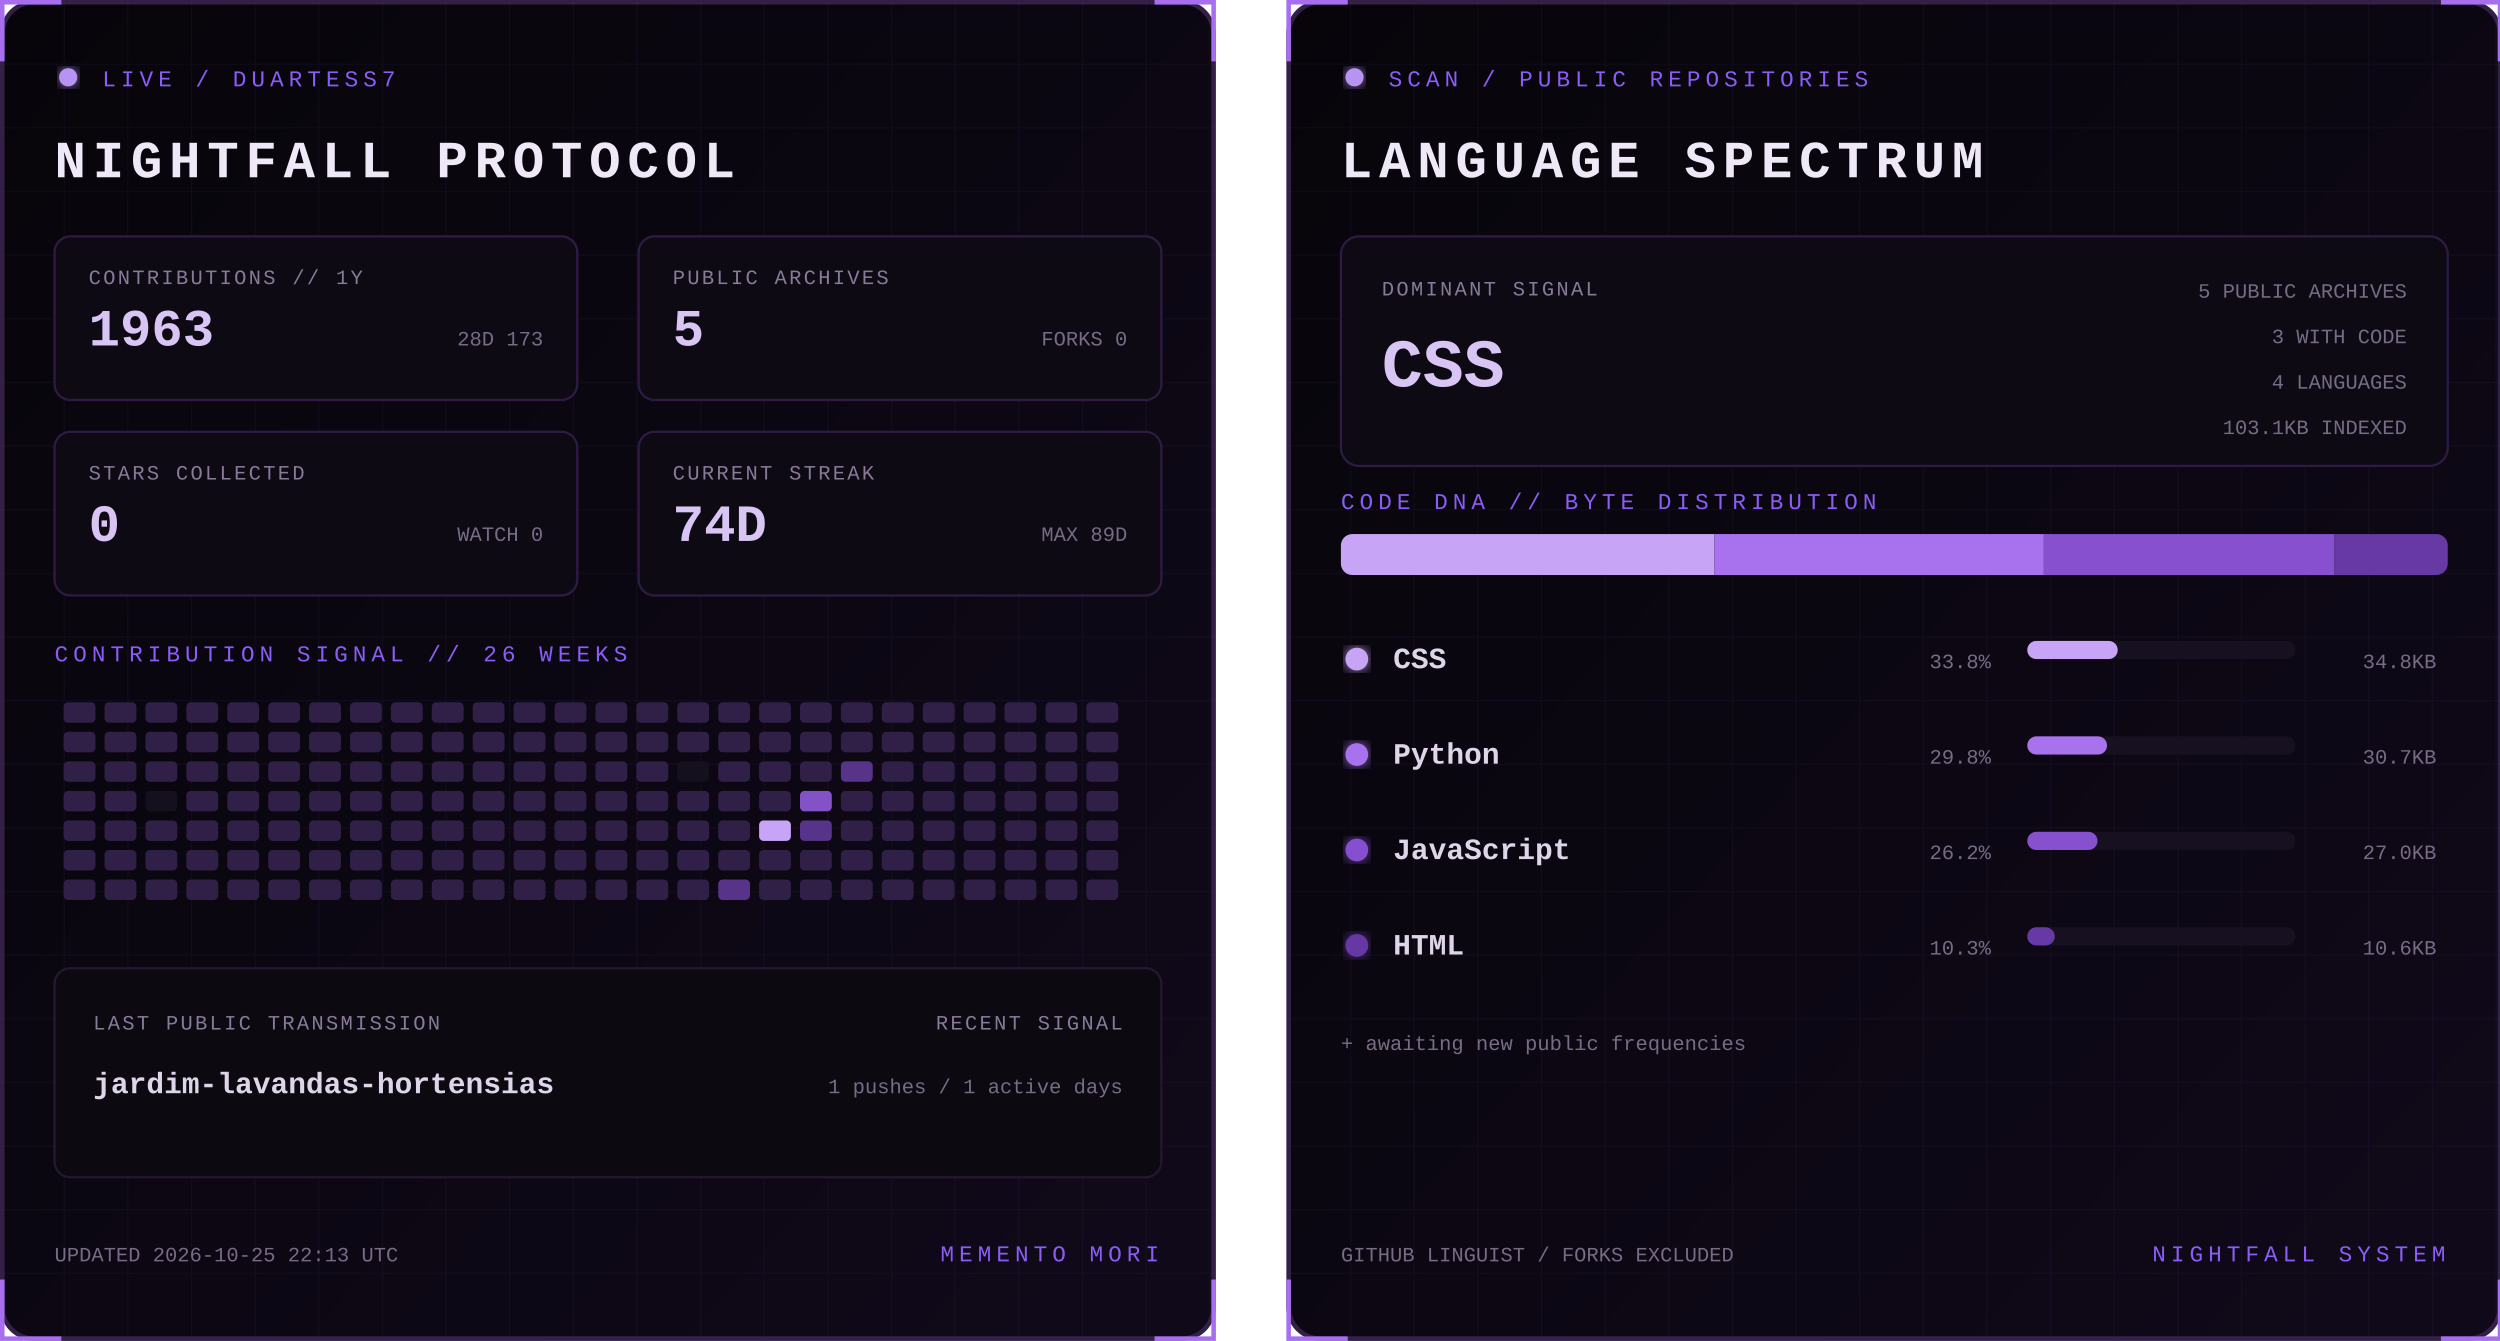
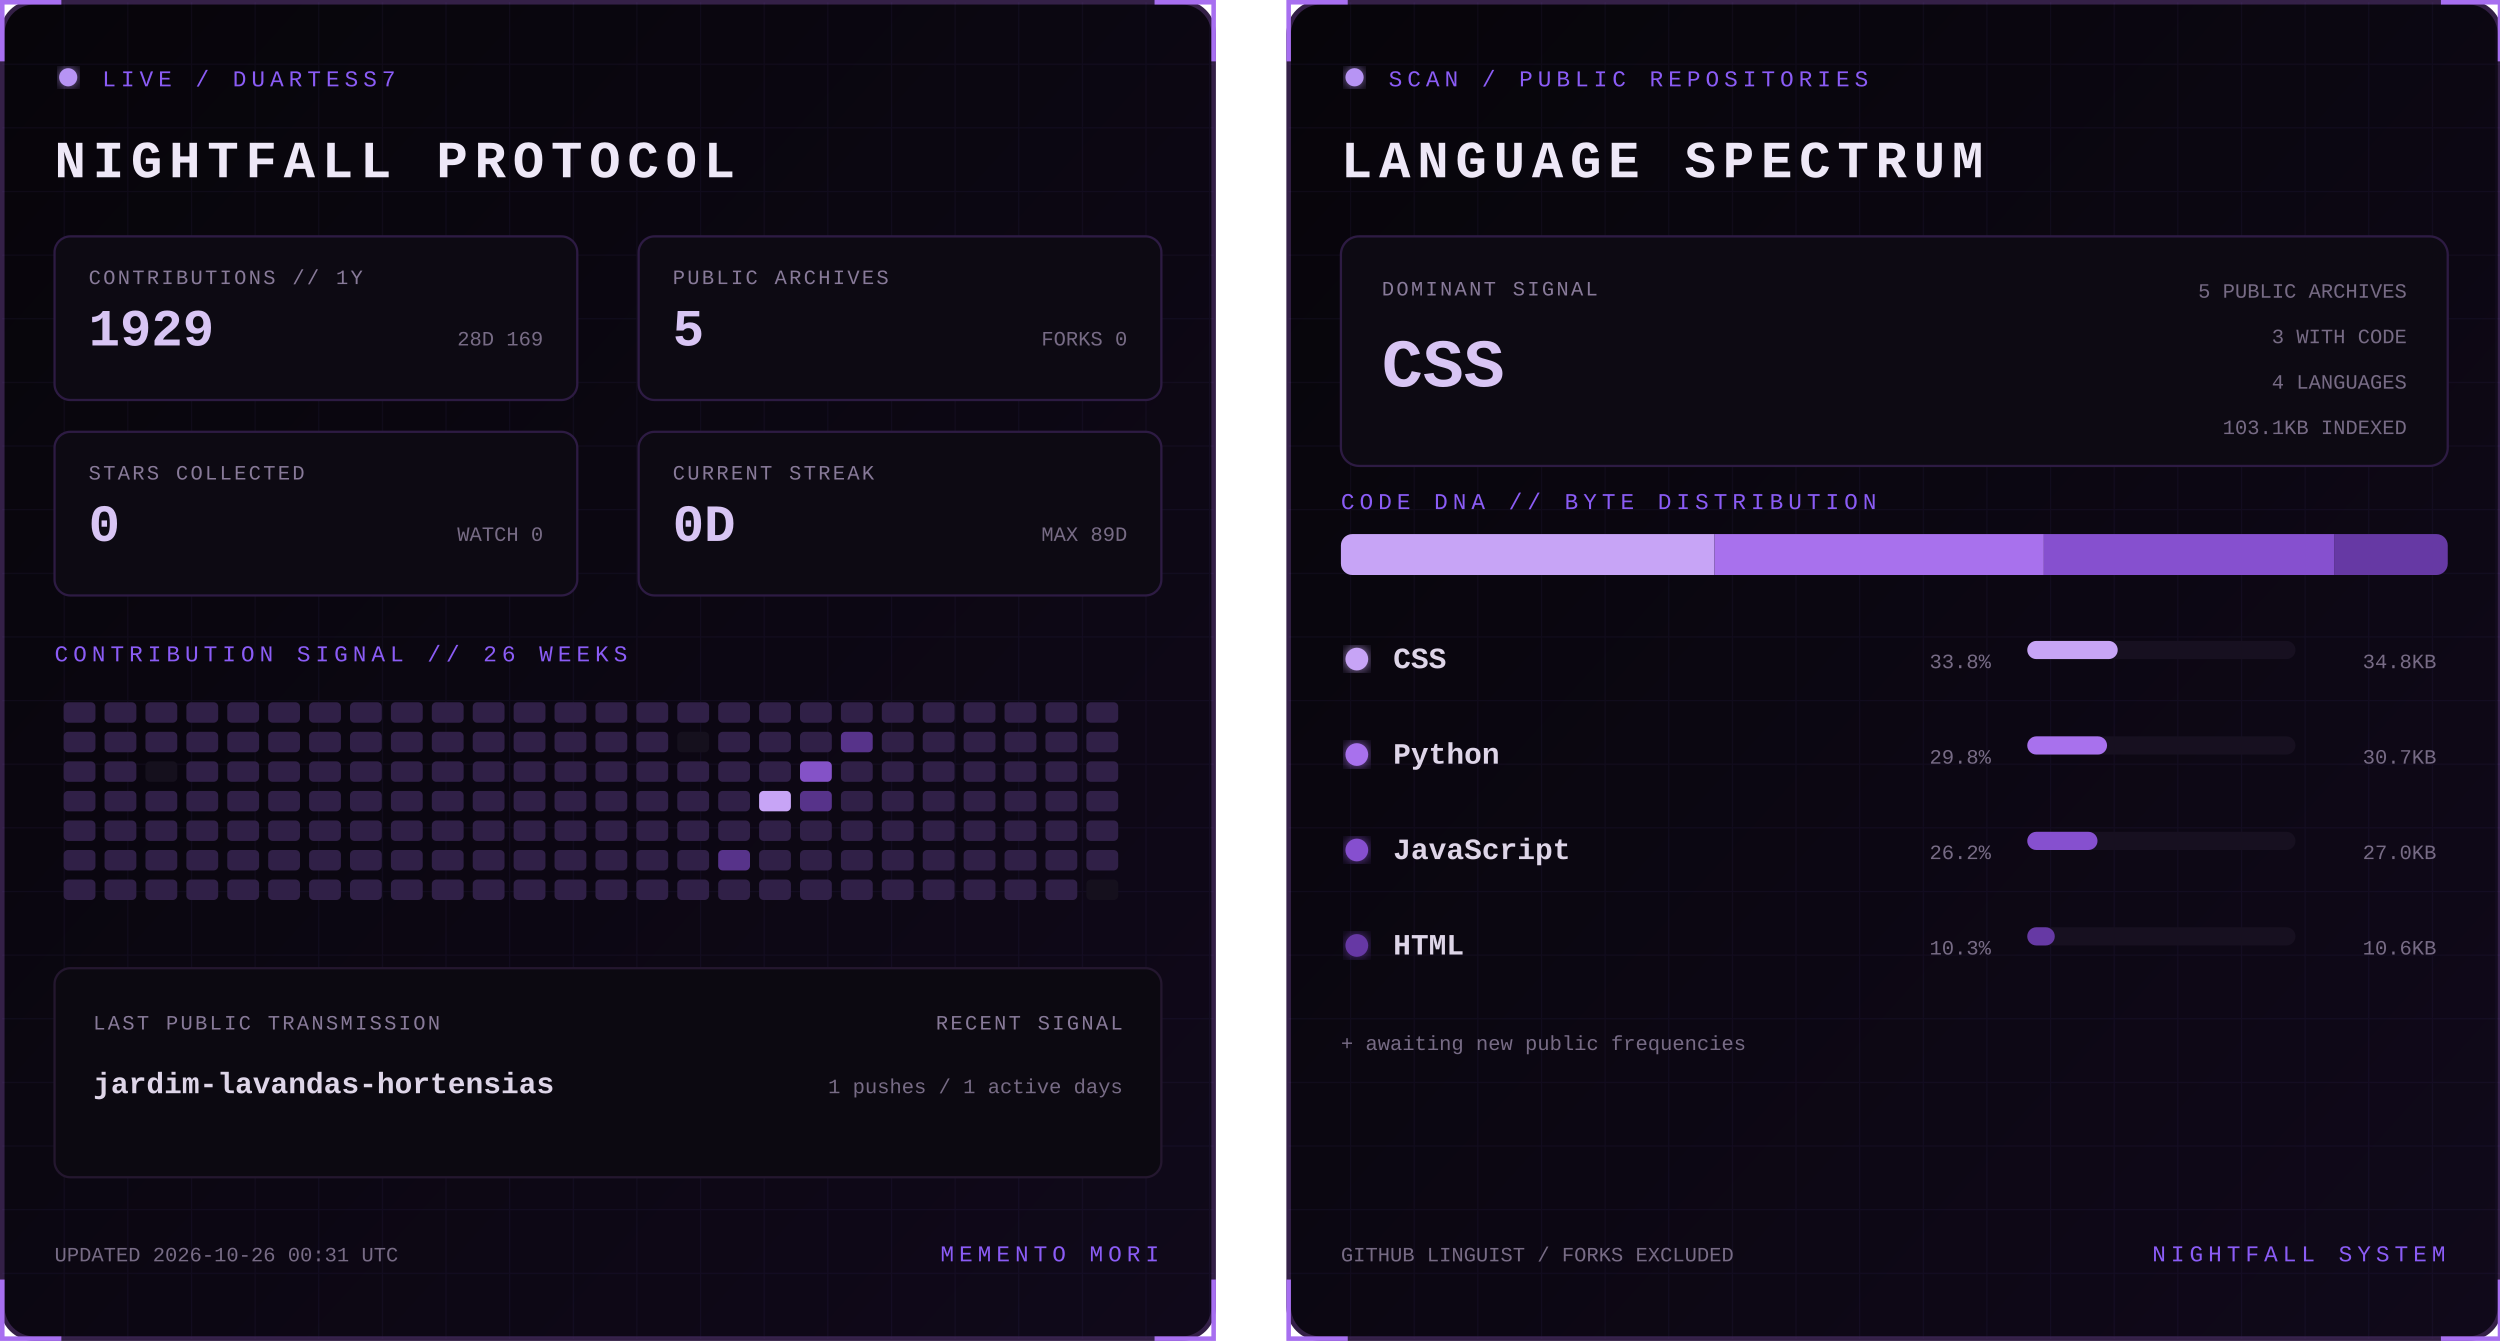
<svg xmlns="http://www.w3.org/2000/svg" width="1100" height="590" viewBox="0 0 1100 590" role="img" aria-labelledby="title desc">
  <defs>
    <linearGradient id="bg" x1="0" y1="0" x2="1" y2="1">
      <stop stop-color="#07050a" />
      <stop offset="1" stop-color="#10091a" />
    </linearGradient>
    <filter id="glow">
      <feGaussianBlur stdDeviation="3" result="b" />
      <feMerge>
        <feMergeNode in="b" />
        <feMergeNode in="SourceGraphic" />
      </feMerge>
    </filter>
    <pattern id="grid" width="28" height="28" patternUnits="userSpaceOnUse">
      <path d="M28 0H0V28" fill="none" stroke="#8b5cf6" stroke-opacity=".055" />
    </pattern>
    <clipPath id="dna">
      <rect x="24" y="235" width="487" height="18" rx="5" />
    </clipPath>
    <style>
      text { font-family: Consolas, 'Courier New', monospace; }
      .kicker { fill:#8b5cf6; font-size:10px; letter-spacing:2.2px; }
      .title { fill:#eee8f7; font-size:23px; font-weight:700; letter-spacing:3px; }
      .label { fill:#887a99; font-size:9px; letter-spacing:1px; }
      .stat { fill:#d8c5f4; font-size:23px; font-weight:700; }
      .detail,.pct { fill:#776b85; font-size:9px; }
      .lang { fill:#ded5e8; font-size:13px; font-weight:700; }
      .hero { fill:#d8c5f4; font-size:30px; font-weight:700; }
      .blink { animation:blink 1.6s step-end infinite; }
      @keyframes blink { 50% { opacity:.25 } }
    </style>
  </defs>
  <g>
    <rect x="1" y="1" width="533" height="588" rx="14" fill="url(#bg)" stroke="#342047" stroke-width="2" />
    <rect x="1" y="1" width="533" height="588" rx="14" fill="url(#grid)" />
    <path d="M27 1H1v26 M508 1h26v26 M534 563v26h-26 M27 589H1v-26" stroke="#a76ff0" stroke-width="2" fill="none" />
    <circle cx="30" cy="34" r="4" fill="#b794f4" filter="url(#glow)" class="blink" />
    <text x="45" y="38" class="kicker">LIVE / DUARTESS7</text>
    <text x="24" y="78" class="title">NIGHTFALL PROTOCOL</text>
    <g transform="translate(24 104)">
      <rect width="230" height="72" rx="7" fill="#0d0a13" stroke="#2d1b43" />
      <text x="15" y="21" class="label">CONTRIBUTIONS // 1Y</text>
-       <text x="15" y="48" class="stat">1963</text>
-       <text x="215" y="48" text-anchor="end" class="detail">28D 173</text>
+       <text x="15" y="48" class="stat">1929</text>
+       <text x="215" y="48" text-anchor="end" class="detail">28D 169</text>
    </g>
    <g transform="translate(281 104)">
      <rect width="230" height="72" rx="7" fill="#0d0a13" stroke="#2d1b43" />
      <text x="15" y="21" class="label">PUBLIC ARCHIVES</text>
      <text x="15" y="48" class="stat">5</text>
      <text x="215" y="48" text-anchor="end" class="detail">FORKS 0</text>
    </g>
    <g transform="translate(24 190)">
      <rect width="230" height="72" rx="7" fill="#0d0a13" stroke="#2d1b43" />
      <text x="15" y="21" class="label">STARS COLLECTED</text>
      <text x="15" y="48" class="stat">0</text>
      <text x="215" y="48" text-anchor="end" class="detail">WATCH 0</text>
    </g>
    <g transform="translate(281 190)">
      <rect width="230" height="72" rx="7" fill="#0d0a13" stroke="#2d1b43" />
      <text x="15" y="21" class="label">CURRENT STREAK</text>
-       <text x="15" y="48" class="stat">74D</text>
+       <text x="15" y="48" class="stat">0D</text>
      <text x="215" y="48" text-anchor="end" class="detail">MAX 89D</text>
    </g>
    <text x="24" y="291" class="kicker">CONTRIBUTION SIGNAL // 26 WEEKS</text>
    <g>
      <rect x="28" y="309" width="14" height="9" rx="2" fill="#302047" />
      <rect x="28" y="322" width="14" height="9" rx="2" fill="#302047" />
      <rect x="28" y="335" width="14" height="9" rx="2" fill="#302047" />
      <rect x="28" y="348" width="14" height="9" rx="2" fill="#302047" />
      <rect x="28" y="361" width="14" height="9" rx="2" fill="#302047" />
      <rect x="28" y="374" width="14" height="9" rx="2" fill="#302047" />
      <rect x="28" y="387" width="14" height="9" rx="2" fill="#302047" />
      <rect x="46" y="309" width="14" height="9" rx="2" fill="#302047" />
      <rect x="46" y="322" width="14" height="9" rx="2" fill="#302047" />
      <rect x="46" y="335" width="14" height="9" rx="2" fill="#302047" />
      <rect x="46" y="348" width="14" height="9" rx="2" fill="#302047" />
      <rect x="46" y="361" width="14" height="9" rx="2" fill="#302047" />
      <rect x="46" y="374" width="14" height="9" rx="2" fill="#302047" />
      <rect x="46" y="387" width="14" height="9" rx="2" fill="#302047" />
      <rect x="64" y="309" width="14" height="9" rx="2" fill="#302047" />
      <rect x="64" y="322" width="14" height="9" rx="2" fill="#302047" />
-       <rect x="64" y="335" width="14" height="9" rx="2" fill="#302047" />
-       <rect x="64" y="348" width="14" height="9" rx="2" fill="#15101d" />
+       <rect x="64" y="335" width="14" height="9" rx="2" fill="#15101d" />
+       <rect x="64" y="348" width="14" height="9" rx="2" fill="#302047" />
      <rect x="64" y="361" width="14" height="9" rx="2" fill="#302047" />
      <rect x="64" y="374" width="14" height="9" rx="2" fill="#302047" />
      <rect x="64" y="387" width="14" height="9" rx="2" fill="#302047" />
      <rect x="82" y="309" width="14" height="9" rx="2" fill="#302047" />
      <rect x="82" y="322" width="14" height="9" rx="2" fill="#302047" />
      <rect x="82" y="335" width="14" height="9" rx="2" fill="#302047" />
      <rect x="82" y="348" width="14" height="9" rx="2" fill="#302047" />
      <rect x="82" y="361" width="14" height="9" rx="2" fill="#302047" />
      <rect x="82" y="374" width="14" height="9" rx="2" fill="#302047" />
      <rect x="82" y="387" width="14" height="9" rx="2" fill="#302047" />
      <rect x="100" y="309" width="14" height="9" rx="2" fill="#302047" />
      <rect x="100" y="322" width="14" height="9" rx="2" fill="#302047" />
      <rect x="100" y="335" width="14" height="9" rx="2" fill="#302047" />
      <rect x="100" y="348" width="14" height="9" rx="2" fill="#302047" />
      <rect x="100" y="361" width="14" height="9" rx="2" fill="#302047" />
      <rect x="100" y="374" width="14" height="9" rx="2" fill="#302047" />
      <rect x="100" y="387" width="14" height="9" rx="2" fill="#302047" />
      <rect x="118" y="309" width="14" height="9" rx="2" fill="#302047" />
      <rect x="118" y="322" width="14" height="9" rx="2" fill="#302047" />
      <rect x="118" y="335" width="14" height="9" rx="2" fill="#302047" />
      <rect x="118" y="348" width="14" height="9" rx="2" fill="#302047" />
      <rect x="118" y="361" width="14" height="9" rx="2" fill="#302047" />
      <rect x="118" y="374" width="14" height="9" rx="2" fill="#302047" />
      <rect x="118" y="387" width="14" height="9" rx="2" fill="#302047" />
      <rect x="136" y="309" width="14" height="9" rx="2" fill="#302047" />
      <rect x="136" y="322" width="14" height="9" rx="2" fill="#302047" />
      <rect x="136" y="335" width="14" height="9" rx="2" fill="#302047" />
      <rect x="136" y="348" width="14" height="9" rx="2" fill="#302047" />
      <rect x="136" y="361" width="14" height="9" rx="2" fill="#302047" />
      <rect x="136" y="374" width="14" height="9" rx="2" fill="#302047" />
      <rect x="136" y="387" width="14" height="9" rx="2" fill="#302047" />
      <rect x="154" y="309" width="14" height="9" rx="2" fill="#302047" />
      <rect x="154" y="322" width="14" height="9" rx="2" fill="#302047" />
      <rect x="154" y="335" width="14" height="9" rx="2" fill="#302047" />
      <rect x="154" y="348" width="14" height="9" rx="2" fill="#302047" />
      <rect x="154" y="361" width="14" height="9" rx="2" fill="#302047" />
      <rect x="154" y="374" width="14" height="9" rx="2" fill="#302047" />
      <rect x="154" y="387" width="14" height="9" rx="2" fill="#302047" />
      <rect x="172" y="309" width="14" height="9" rx="2" fill="#302047" />
      <rect x="172" y="322" width="14" height="9" rx="2" fill="#302047" />
      <rect x="172" y="335" width="14" height="9" rx="2" fill="#302047" />
      <rect x="172" y="348" width="14" height="9" rx="2" fill="#302047" />
      <rect x="172" y="361" width="14" height="9" rx="2" fill="#302047" />
      <rect x="172" y="374" width="14" height="9" rx="2" fill="#302047" />
      <rect x="172" y="387" width="14" height="9" rx="2" fill="#302047" />
      <rect x="190" y="309" width="14" height="9" rx="2" fill="#302047" />
      <rect x="190" y="322" width="14" height="9" rx="2" fill="#302047" />
      <rect x="190" y="335" width="14" height="9" rx="2" fill="#302047" />
      <rect x="190" y="348" width="14" height="9" rx="2" fill="#302047" />
      <rect x="190" y="361" width="14" height="9" rx="2" fill="#302047" />
      <rect x="190" y="374" width="14" height="9" rx="2" fill="#302047" />
      <rect x="190" y="387" width="14" height="9" rx="2" fill="#302047" />
      <rect x="208" y="309" width="14" height="9" rx="2" fill="#302047" />
      <rect x="208" y="322" width="14" height="9" rx="2" fill="#302047" />
      <rect x="208" y="335" width="14" height="9" rx="2" fill="#302047" />
      <rect x="208" y="348" width="14" height="9" rx="2" fill="#302047" />
      <rect x="208" y="361" width="14" height="9" rx="2" fill="#302047" />
      <rect x="208" y="374" width="14" height="9" rx="2" fill="#302047" />
      <rect x="208" y="387" width="14" height="9" rx="2" fill="#302047" />
      <rect x="226" y="309" width="14" height="9" rx="2" fill="#302047" />
      <rect x="226" y="322" width="14" height="9" rx="2" fill="#302047" />
      <rect x="226" y="335" width="14" height="9" rx="2" fill="#302047" />
      <rect x="226" y="348" width="14" height="9" rx="2" fill="#302047" />
      <rect x="226" y="361" width="14" height="9" rx="2" fill="#302047" />
      <rect x="226" y="374" width="14" height="9" rx="2" fill="#302047" />
      <rect x="226" y="387" width="14" height="9" rx="2" fill="#302047" />
      <rect x="244" y="309" width="14" height="9" rx="2" fill="#302047" />
      <rect x="244" y="322" width="14" height="9" rx="2" fill="#302047" />
      <rect x="244" y="335" width="14" height="9" rx="2" fill="#302047" />
      <rect x="244" y="348" width="14" height="9" rx="2" fill="#302047" />
      <rect x="244" y="361" width="14" height="9" rx="2" fill="#302047" />
      <rect x="244" y="374" width="14" height="9" rx="2" fill="#302047" />
      <rect x="244" y="387" width="14" height="9" rx="2" fill="#302047" />
      <rect x="262" y="309" width="14" height="9" rx="2" fill="#302047" />
      <rect x="262" y="322" width="14" height="9" rx="2" fill="#302047" />
      <rect x="262" y="335" width="14" height="9" rx="2" fill="#302047" />
      <rect x="262" y="348" width="14" height="9" rx="2" fill="#302047" />
      <rect x="262" y="361" width="14" height="9" rx="2" fill="#302047" />
      <rect x="262" y="374" width="14" height="9" rx="2" fill="#302047" />
      <rect x="262" y="387" width="14" height="9" rx="2" fill="#302047" />
      <rect x="280" y="309" width="14" height="9" rx="2" fill="#302047" />
      <rect x="280" y="322" width="14" height="9" rx="2" fill="#302047" />
      <rect x="280" y="335" width="14" height="9" rx="2" fill="#302047" />
      <rect x="280" y="348" width="14" height="9" rx="2" fill="#302047" />
      <rect x="280" y="361" width="14" height="9" rx="2" fill="#302047" />
      <rect x="280" y="374" width="14" height="9" rx="2" fill="#302047" />
      <rect x="280" y="387" width="14" height="9" rx="2" fill="#302047" />
      <rect x="298" y="309" width="14" height="9" rx="2" fill="#302047" />
-       <rect x="298" y="322" width="14" height="9" rx="2" fill="#302047" />
-       <rect x="298" y="335" width="14" height="9" rx="2" fill="#15101d" />
+       <rect x="298" y="322" width="14" height="9" rx="2" fill="#15101d" />
+       <rect x="298" y="335" width="14" height="9" rx="2" fill="#302047" />
      <rect x="298" y="348" width="14" height="9" rx="2" fill="#302047" />
      <rect x="298" y="361" width="14" height="9" rx="2" fill="#302047" />
      <rect x="298" y="374" width="14" height="9" rx="2" fill="#302047" />
      <rect x="298" y="387" width="14" height="9" rx="2" fill="#302047" />
      <rect x="316" y="309" width="14" height="9" rx="2" fill="#302047" />
      <rect x="316" y="322" width="14" height="9" rx="2" fill="#302047" />
      <rect x="316" y="335" width="14" height="9" rx="2" fill="#302047" />
      <rect x="316" y="348" width="14" height="9" rx="2" fill="#302047" />
      <rect x="316" y="361" width="14" height="9" rx="2" fill="#302047" />
-       <rect x="316" y="374" width="14" height="9" rx="2" fill="#302047" />
-       <rect x="316" y="387" width="14" height="9" rx="2" fill="#57338a" />
+       <rect x="316" y="374" width="14" height="9" rx="2" fill="#57338a" />
+       <rect x="316" y="387" width="14" height="9" rx="2" fill="#302047" />
      <rect x="334" y="309" width="14" height="9" rx="2" fill="#302047" />
      <rect x="334" y="322" width="14" height="9" rx="2" fill="#302047" />
      <rect x="334" y="335" width="14" height="9" rx="2" fill="#302047" />
-       <rect x="334" y="348" width="14" height="9" rx="2" fill="#302047" />
-       <rect x="334" y="361" width="14" height="9" rx="2" fill="#c7a4f6" />
+       <rect x="334" y="348" width="14" height="9" rx="2" fill="#c7a4f6" />
+       <rect x="334" y="361" width="14" height="9" rx="2" fill="#302047" />
      <rect x="334" y="374" width="14" height="9" rx="2" fill="#302047" />
      <rect x="334" y="387" width="14" height="9" rx="2" fill="#302047" />
      <rect x="352" y="309" width="14" height="9" rx="2" fill="#302047" />
      <rect x="352" y="322" width="14" height="9" rx="2" fill="#302047" />
-       <rect x="352" y="335" width="14" height="9" rx="2" fill="#302047" />
-       <rect x="352" y="348" width="14" height="9" rx="2" fill="#8452c7" />
-       <rect x="352" y="361" width="14" height="9" rx="2" fill="#57338a" />
+       <rect x="352" y="335" width="14" height="9" rx="2" fill="#8452c7" />
+       <rect x="352" y="348" width="14" height="9" rx="2" fill="#57338a" />
+       <rect x="352" y="361" width="14" height="9" rx="2" fill="#302047" />
      <rect x="352" y="374" width="14" height="9" rx="2" fill="#302047" />
      <rect x="352" y="387" width="14" height="9" rx="2" fill="#302047" />
      <rect x="370" y="309" width="14" height="9" rx="2" fill="#302047" />
-       <rect x="370" y="322" width="14" height="9" rx="2" fill="#302047" />
-       <rect x="370" y="335" width="14" height="9" rx="2" fill="#57338a" />
+       <rect x="370" y="322" width="14" height="9" rx="2" fill="#57338a" />
+       <rect x="370" y="335" width="14" height="9" rx="2" fill="#302047" />
      <rect x="370" y="348" width="14" height="9" rx="2" fill="#302047" />
      <rect x="370" y="361" width="14" height="9" rx="2" fill="#302047" />
      <rect x="370" y="374" width="14" height="9" rx="2" fill="#302047" />
      <rect x="370" y="387" width="14" height="9" rx="2" fill="#302047" />
      <rect x="388" y="309" width="14" height="9" rx="2" fill="#302047" />
      <rect x="388" y="322" width="14" height="9" rx="2" fill="#302047" />
      <rect x="388" y="335" width="14" height="9" rx="2" fill="#302047" />
      <rect x="388" y="348" width="14" height="9" rx="2" fill="#302047" />
      <rect x="388" y="361" width="14" height="9" rx="2" fill="#302047" />
      <rect x="388" y="374" width="14" height="9" rx="2" fill="#302047" />
      <rect x="388" y="387" width="14" height="9" rx="2" fill="#302047" />
      <rect x="406" y="309" width="14" height="9" rx="2" fill="#302047" />
      <rect x="406" y="322" width="14" height="9" rx="2" fill="#302047" />
      <rect x="406" y="335" width="14" height="9" rx="2" fill="#302047" />
      <rect x="406" y="348" width="14" height="9" rx="2" fill="#302047" />
      <rect x="406" y="361" width="14" height="9" rx="2" fill="#302047" />
      <rect x="406" y="374" width="14" height="9" rx="2" fill="#302047" />
      <rect x="406" y="387" width="14" height="9" rx="2" fill="#302047" />
      <rect x="424" y="309" width="14" height="9" rx="2" fill="#302047" />
      <rect x="424" y="322" width="14" height="9" rx="2" fill="#302047" />
      <rect x="424" y="335" width="14" height="9" rx="2" fill="#302047" />
      <rect x="424" y="348" width="14" height="9" rx="2" fill="#302047" />
      <rect x="424" y="361" width="14" height="9" rx="2" fill="#302047" />
      <rect x="424" y="374" width="14" height="9" rx="2" fill="#302047" />
      <rect x="424" y="387" width="14" height="9" rx="2" fill="#302047" />
      <rect x="442" y="309" width="14" height="9" rx="2" fill="#302047" />
      <rect x="442" y="322" width="14" height="9" rx="2" fill="#302047" />
      <rect x="442" y="335" width="14" height="9" rx="2" fill="#302047" />
      <rect x="442" y="348" width="14" height="9" rx="2" fill="#302047" />
      <rect x="442" y="361" width="14" height="9" rx="2" fill="#302047" />
      <rect x="442" y="374" width="14" height="9" rx="2" fill="#302047" />
      <rect x="442" y="387" width="14" height="9" rx="2" fill="#302047" />
      <rect x="460" y="309" width="14" height="9" rx="2" fill="#302047" />
      <rect x="460" y="322" width="14" height="9" rx="2" fill="#302047" />
      <rect x="460" y="335" width="14" height="9" rx="2" fill="#302047" />
      <rect x="460" y="348" width="14" height="9" rx="2" fill="#302047" />
      <rect x="460" y="361" width="14" height="9" rx="2" fill="#302047" />
      <rect x="460" y="374" width="14" height="9" rx="2" fill="#302047" />
      <rect x="460" y="387" width="14" height="9" rx="2" fill="#302047" />
      <rect x="478" y="309" width="14" height="9" rx="2" fill="#302047" />
      <rect x="478" y="322" width="14" height="9" rx="2" fill="#302047" />
      <rect x="478" y="335" width="14" height="9" rx="2" fill="#302047" />
      <rect x="478" y="348" width="14" height="9" rx="2" fill="#302047" />
      <rect x="478" y="361" width="14" height="9" rx="2" fill="#302047" />
      <rect x="478" y="374" width="14" height="9" rx="2" fill="#302047" />
-       <rect x="478" y="387" width="14" height="9" rx="2" fill="#302047" />
+       <rect x="478" y="387" width="14" height="9" rx="2" fill="#15101d" />
    </g>
    <rect x="24" y="426" width="487" height="92" rx="7" fill="#0c0911" stroke="#24172f" />
    <text x="41" y="453" class="label">LAST PUBLIC TRANSMISSION</text>
    <text x="41" y="481" class="lang">jardim-lavandas-hortensias</text>
    <text x="494" y="453" text-anchor="end" class="label">RECENT SIGNAL</text>
    <text x="494" y="481" text-anchor="end" class="detail">1 pushes / 1 active days</text>
-     <text x="24" y="555" class="detail">UPDATED 2026-10-25 22:13 UTC</text>
+     <text x="24" y="555" class="detail">UPDATED 2026-10-26 00:31 UTC</text>
    <text x="510" y="555" text-anchor="end" class="kicker">MEMENTO MORI</text>
  </g>
  <g transform="translate(566)">
    <rect x="1" y="1" width="533" height="588" rx="14" fill="url(#bg)" stroke="#342047" stroke-width="2" />
    <rect x="1" y="1" width="533" height="588" rx="14" fill="url(#grid)" />
    <path d="M27 1H1v26 M508 1h26v26 M534 563v26h-26 M27 589H1v-26" stroke="#a76ff0" stroke-width="2" fill="none" />
    <circle cx="30" cy="34" r="4" fill="#b794f4" filter="url(#glow)" class="blink" />
    <text x="45" y="38" class="kicker">SCAN / PUBLIC REPOSITORIES</text>
    <text x="24" y="78" class="title">LANGUAGE SPECTRUM</text>
    <rect x="24" y="104" width="487" height="101" rx="8" fill="#0d0a13" stroke="#2d1b43" />
    <text x="42" y="130" class="label">DOMINANT SIGNAL</text>
    <text x="42" y="170" class="hero">CSS</text>
    <text x="493" y="131" text-anchor="end" class="detail">5 PUBLIC ARCHIVES</text>
    <text x="493" y="151" text-anchor="end" class="detail">3 WITH CODE</text>
    <text x="493" y="171" text-anchor="end" class="detail">4 LANGUAGES</text>
    <text x="493" y="191" text-anchor="end" class="detail">103.1KB INDEXED</text>
    <text x="24" y="224" class="kicker">CODE DNA // BYTE DISTRIBUTION</text>
    <rect x="24" y="235" width="487" height="18" rx="5" fill="#171020" />
    <g clip-path="url(#dna)">
      <rect x="24.0" y="235" width="164.4" height="18" fill="#c7a4f6" />
      <rect x="188.4" y="235" width="144.9" height="18" fill="#a871ed" />
      <rect x="333.3" y="235" width="127.7" height="18" fill="#8650cf" />
      <rect x="461.0" y="235" width="50.0" height="18" fill="#6639a4" />
    </g>
    <circle cx="31" cy="290" r="5" fill="#c7a4f6" filter="url(#glow)" />
    <text x="47" y="294" class="lang">CSS</text>
    <text x="310" y="294" text-anchor="end" class="pct">33.8%</text>
    <rect x="326" y="282" width="118" height="8" rx="4" fill="#171020" />
    <rect x="326" y="282" width="39.8" height="8" rx="4" fill="#c7a4f6" />
    <text x="506" y="294" text-anchor="end" class="detail">34.8KB</text>
    <circle cx="31" cy="332" r="5" fill="#a871ed" filter="url(#glow)" />
    <text x="47" y="336" class="lang">Python</text>
    <text x="310" y="336" text-anchor="end" class="pct">29.8%</text>
    <rect x="326" y="324" width="118" height="8" rx="4" fill="#171020" />
    <rect x="326" y="324" width="35.1" height="8" rx="4" fill="#a871ed" />
    <text x="506" y="336" text-anchor="end" class="detail">30.7KB</text>
    <circle cx="31" cy="374" r="5" fill="#8650cf" filter="url(#glow)" />
    <text x="47" y="378" class="lang">JavaScript</text>
    <text x="310" y="378" text-anchor="end" class="pct">26.2%</text>
    <rect x="326" y="366" width="118" height="8" rx="4" fill="#171020" />
    <rect x="326" y="366" width="30.9" height="8" rx="4" fill="#8650cf" />
    <text x="506" y="378" text-anchor="end" class="detail">27.0KB</text>
    <circle cx="31" cy="416" r="5" fill="#6639a4" filter="url(#glow)" />
    <text x="47" y="420" class="lang">HTML</text>
    <text x="310" y="420" text-anchor="end" class="pct">10.3%</text>
    <rect x="326" y="408" width="118" height="8" rx="4" fill="#171020" />
    <rect x="326" y="408" width="12.1" height="8" rx="4" fill="#6639a4" />
    <text x="506" y="420" text-anchor="end" class="detail">10.6KB</text>
    <text x="24" y="462" class="detail">+ awaiting new public frequencies</text>
    <text x="24" y="555" class="detail">GITHUB LINGUIST / FORKS EXCLUDED</text>
    <text x="510" y="555" text-anchor="end" class="kicker">NIGHTFALL SYSTEM</text>
  </g>
</svg>
